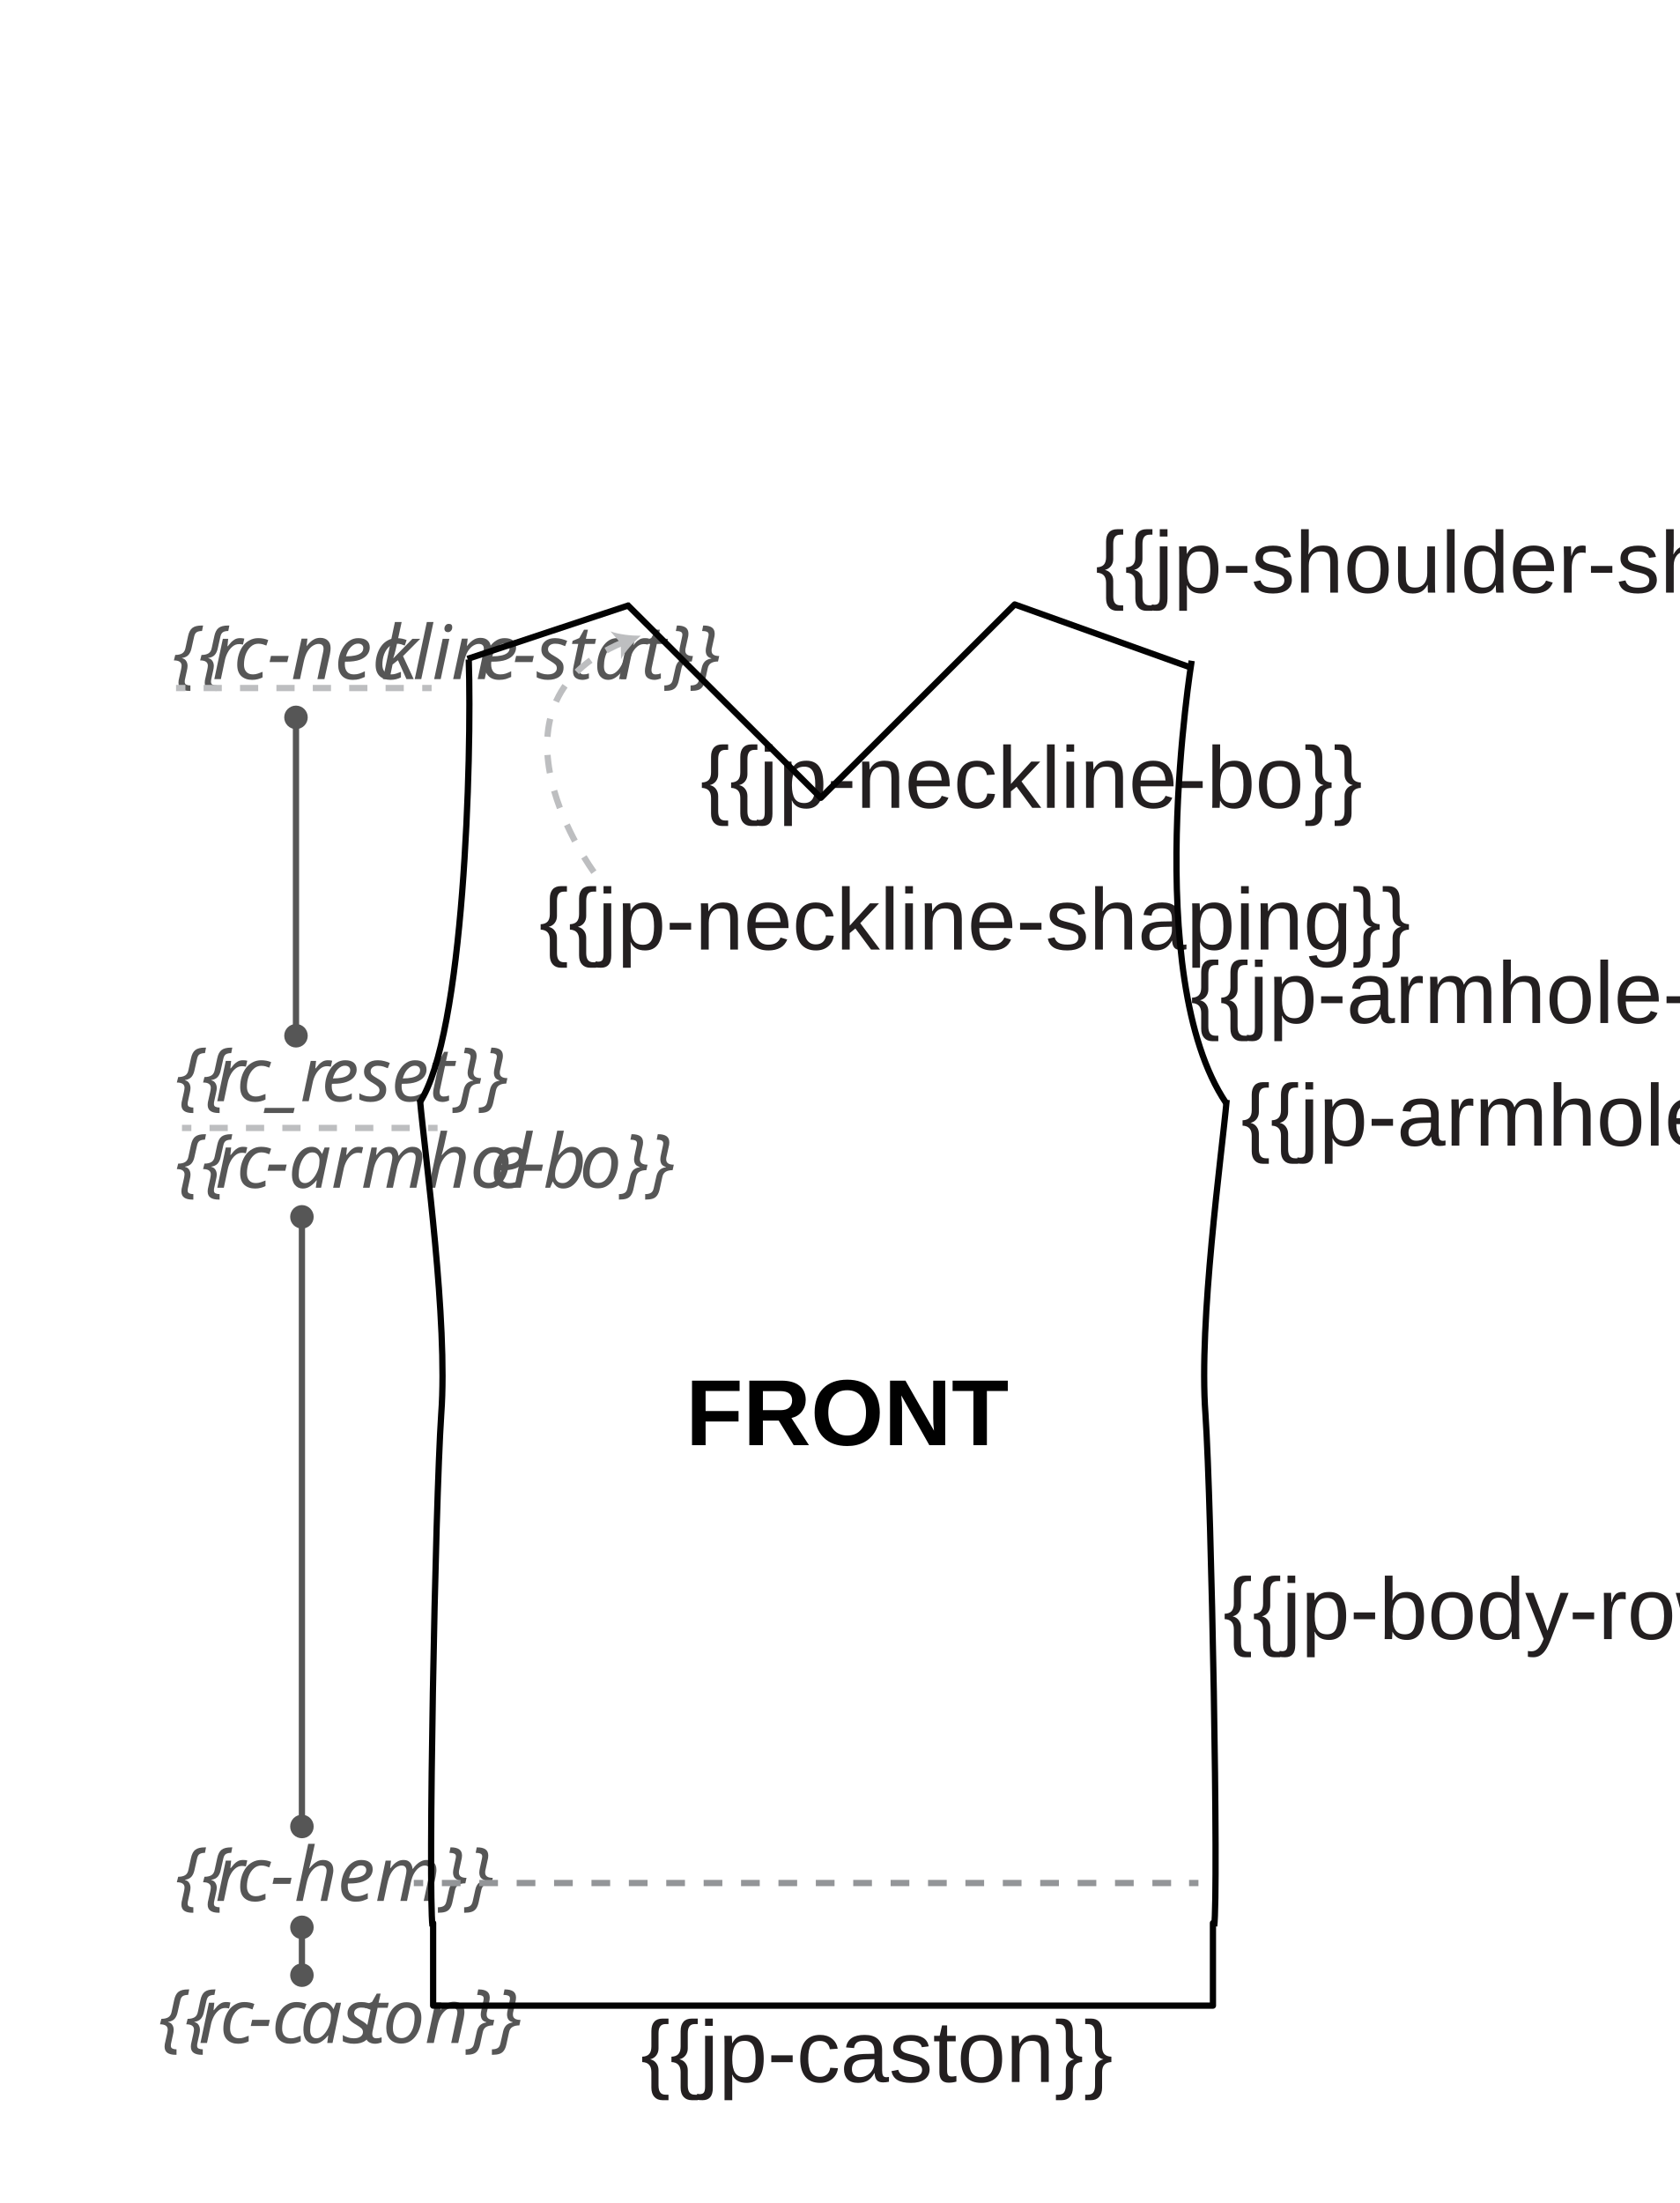
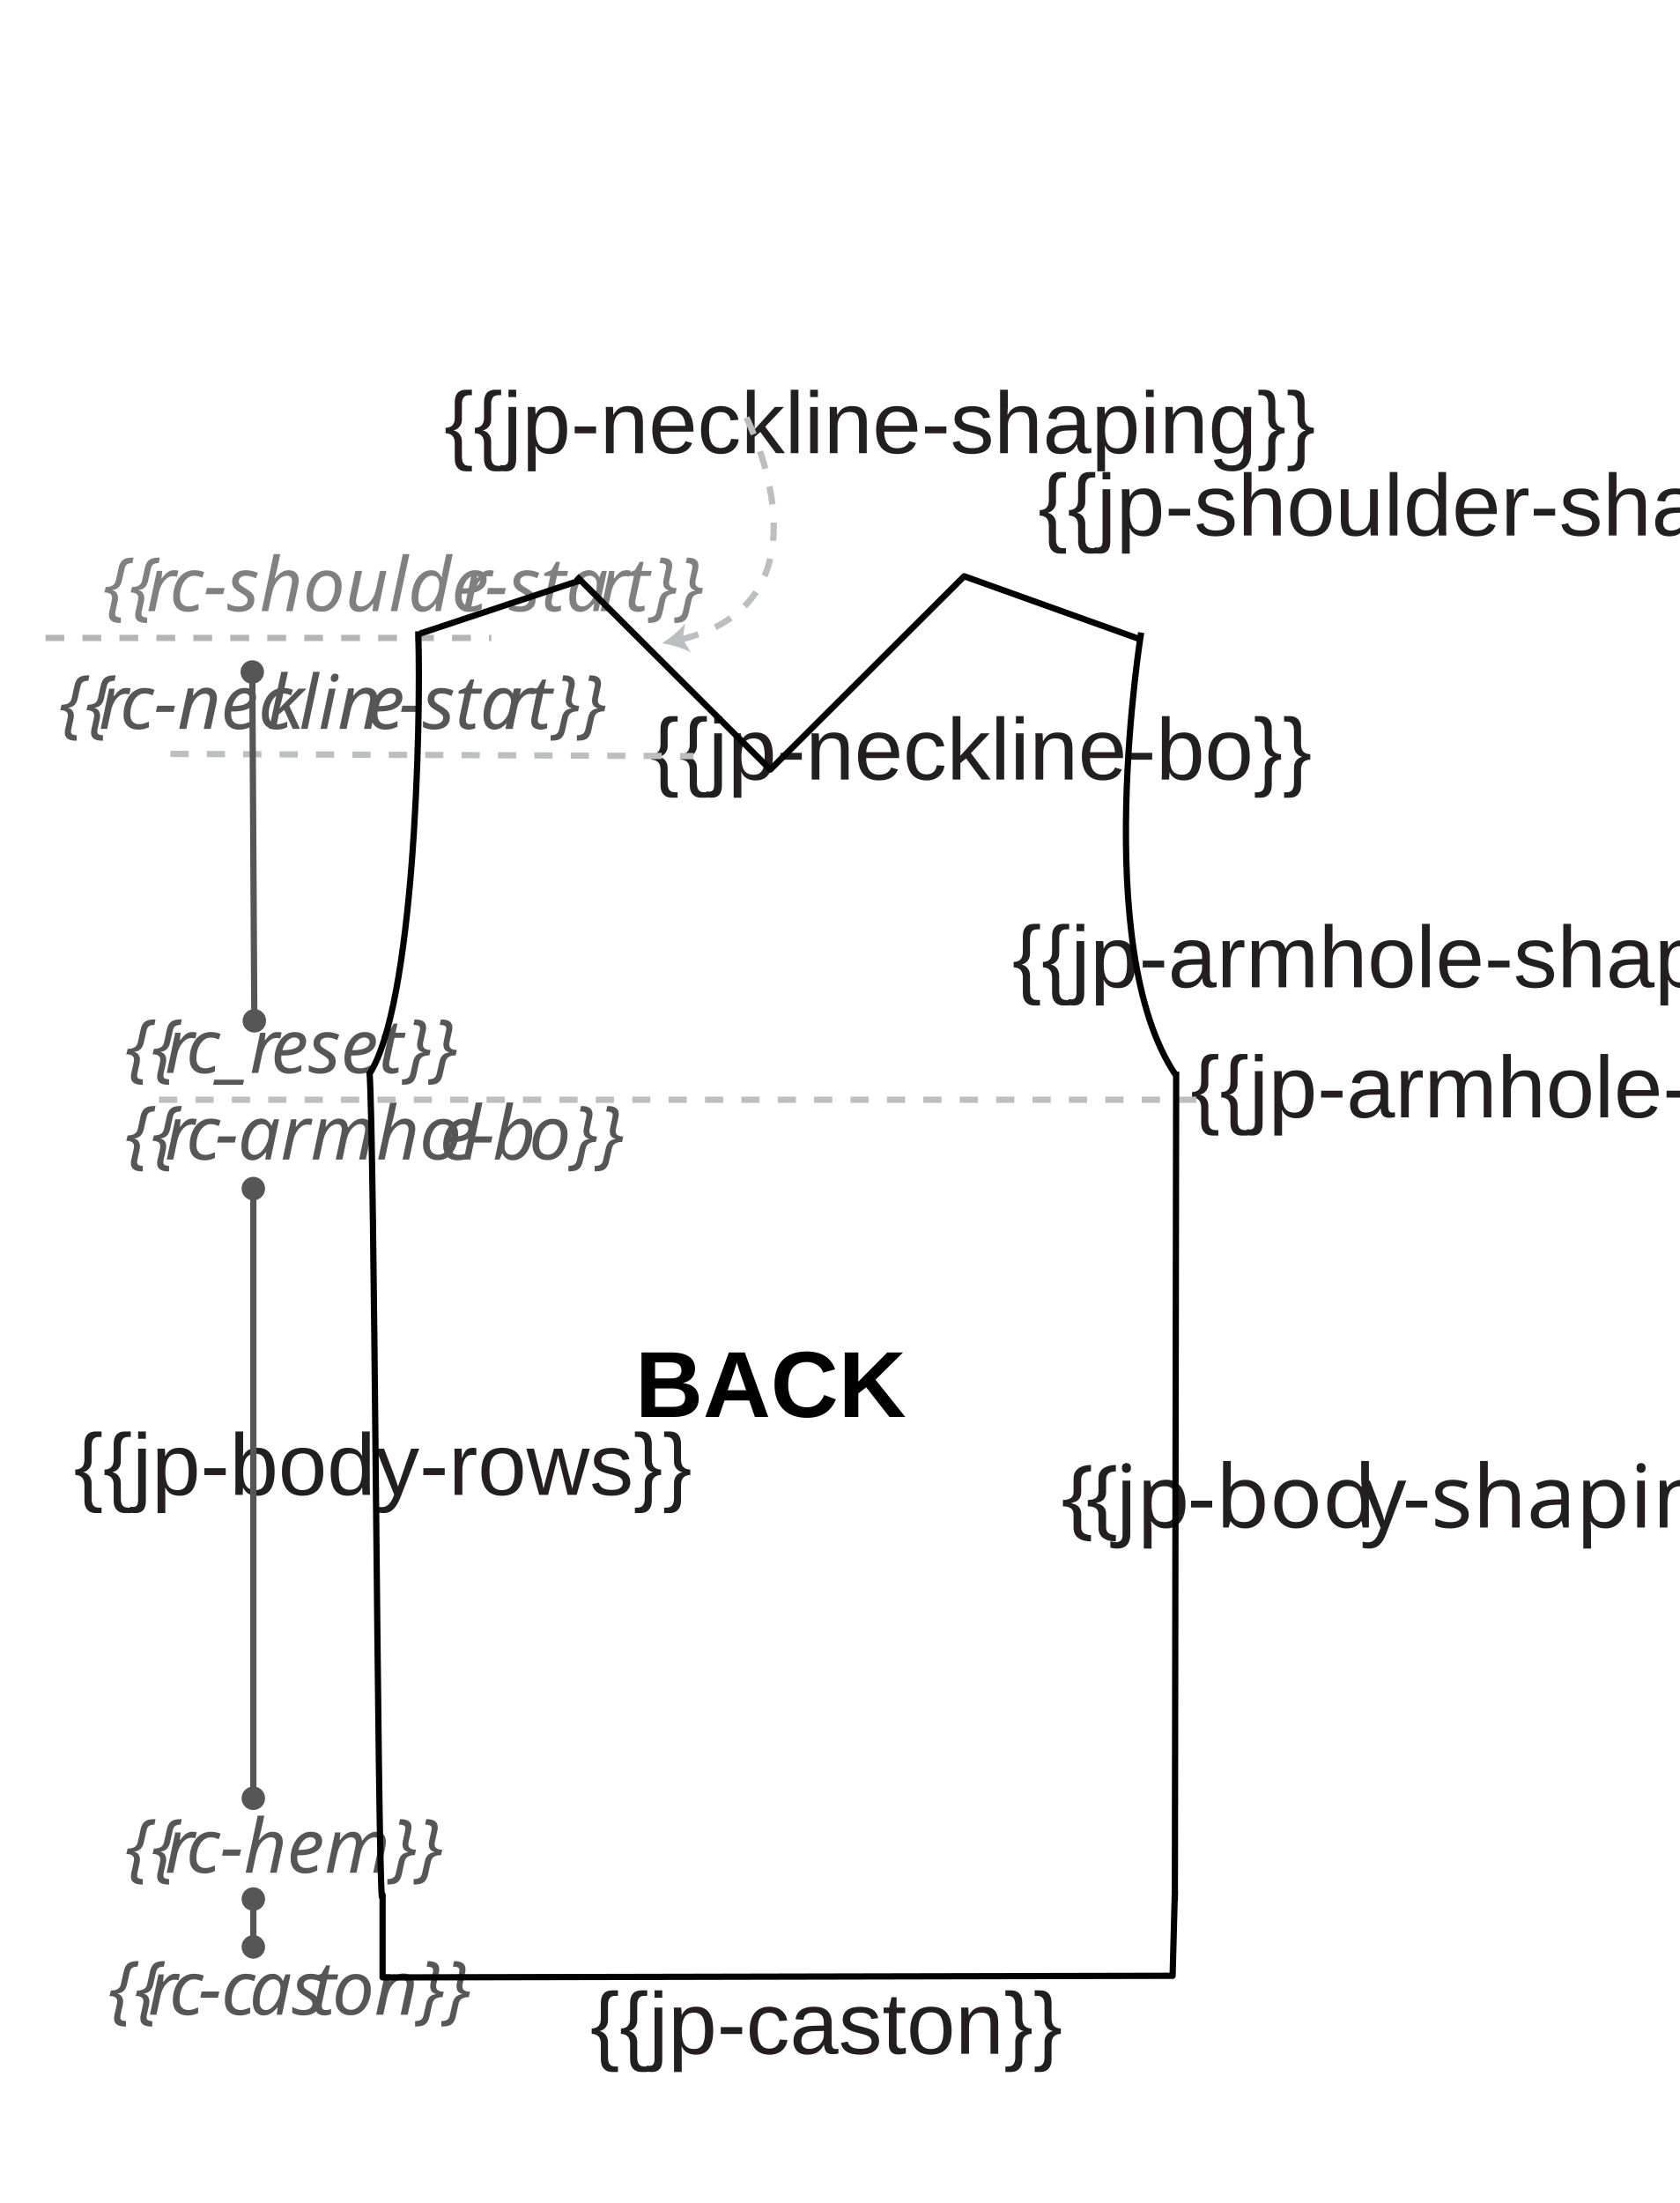
- <svg xmlns="http://www.w3.org/2000/svg" width="3.73in" height="4.89in" viewBox="0 0 268.64 352.18">
-   <g id="back_japanese-notation-layer">
-     <g id="japanese-overlay">
-       <circle id="jp-shoulder" cx="192.59" cy="100.96" r="4.28" fill="none" />
-       <circle id="jp-cast-on" cx="72.84" cy="331.93" r="4.28" fill="none" />
-       <circle id="jp-side-shaping" cx="199.72" cy="252.56" r="4.28" fill="none" />
-       <circle id="jp-armhole" cx="202.09" cy="176.52" r="4.28" fill="none" />
-       <circle id="jp-armhole-shaping" cx="202.09" cy="152.28" r="4.28" fill="none" />
-       <circle id="jp-neckline" cx="81.67" cy="61.16" r="4.28" fill="none" />
-       <circle id="jp-neck-center" cx="134.43" cy="116.64" r="4.28" fill="none" />
-       <circle id="jp-rows-neckine" cx="43.36" cy="108.08" r="4.28" fill="none" />
-       <circle id="jp-rows-reset" cx="43.36" cy="172.24" r="4.28" fill="none" />
-       <circle id="jp-rows-armhole-start" cx="43.36" cy="185.07" r="4.28" fill="none" />
-       <circle id="jp-rows-hem" cx="43.36" cy="301.03" r="4.28" fill="none" />
-       <circle id="jp-rows-cast-on" cx="43.83" cy="321" r="4.28" fill="none" />
-     </g>
-     <text transform="translate(102.46 332.84)" fill="#231f20" font-family="ArialMT, Arial" font-size="14">
+ <svg xmlns="http://www.w3.org/2000/svg" id="sleeveless_copy" width="3.73in" height="4.89in" viewBox="0 0 268.64 352.18">
+   <g id="jp_notation_copy">
+     <text transform="translate(190.38 178.63)" fill="#231f20" font-family="ArialMT, Arial" font-size="14">
+       <tspan x="0" y="0">{{jp-armhole-bo}}</tspan>
+     </text>
+     <text transform="translate(11.8 238.98)" fill="#231f20" font-family="ArialMT, Arial" font-size="14">
+       <tspan x="0" y="0">{{jp-body-rows}}</tspan>
+     </text>
+     <text transform="translate(166.02 85.6)" fill="#231f20" font-family="ArialMT, Arial" font-size="14">
+       <tspan x="0" y="0">{{jp-shoulder-shaping}}</tspan>
+     </text>
+     <text transform="translate(103.92 124.62)" fill="#231f20" font-family="ArialMT, Arial" font-size="14">
+       <tspan x="0" y="0">{{jp-neckline-bo}}</tspan>
+     </text>
+     <text transform="translate(161.86 157.83)" fill="#231f20" font-family="ArialMT, Arial" font-size="14">
+       <tspan x="0" y="0">{{jp-armhole-shaping}}</tspan>
+     </text>
+     <text transform="translate(71.02 72.44)" fill="#231f20" font-family="ArialMT, Arial" font-size="14">
+       <tspan x="0" y="0">{{jp-neckline-shaping}}</tspan>
+     </text>
+     <text transform="translate(94.38 328.33)" fill="#231f20" font-family="ArialMT, Arial" font-size="14">
      <tspan x="0" y="0">{{jp-caston}}</tspan>
    </text>
-     <g isolation="isolate">
-       <text transform="translate(25.46 326.6)" fill="#565656" font-family="MyriadPro-It, 'Myriad Pro'" font-size="12" font-style="italic" isolation="isolate">
-         <tspan x="0" y="0">{{</tspan>
-       </text>
-       <text transform="translate(31.71 326.6)" fill="#565656" font-family="MyriadPro-It, 'Myriad Pro'" font-size="12" font-style="italic" isolation="isolate">
-         <tspan x="0" y="0">r</tspan>
-       </text>
-       <text transform="translate(35.14 326.6)" fill="#565656" font-family="MyriadPro-It, 'Myriad Pro'" font-size="12" font-style="italic" isolation="isolate">
+     <line x1="40.51" y1="189.92" x2="40.51" y2="287.57" fill="none" stroke="#565656" />
+     <path d="M38.63,190.01c0-1.04.84-1.88,1.88-1.88s1.88.84,1.88,1.88-.84,1.88-1.88,1.88-1.88-.84-1.88-1.88Z" fill="#565656" />
+     <path d="M38.63,287.48c0,1.04.84,1.88,1.88,1.88s1.88-.84,1.88-1.88-.84-1.88-1.88-1.88-1.88.84-1.88,1.88Z" fill="#565656" />
+     <path d="M119.35,66.76s15.01,29.37-10.55,35.49" fill="none" stroke="#bdbec0" stroke-dasharray="2.91 2.91" stroke-miterlimit="10" />
+     <path d="M105.83,102.83c1.29-.8,2.83-2.03,3.71-3.18l-.37,2.5,1.32,2.16c-1.26-.71-3.17-1.24-4.66-1.48Z" fill="#bdbec0" />
+     <g isolation="isolate">
+       <text transform="translate(20.07 171.53)" fill="#565656" font-family="MyriadPro-It, 'Myriad Pro'" font-size="12" font-style="italic" isolation="isolate">
+         <tspan x="0" y="0">{{</tspan>
+       </text>
+       <text transform="translate(26.32 171.53)" fill="#565656" font-family="MyriadPro-It, 'Myriad Pro'" font-size="12" font-style="italic" isolation="isolate">
+         <tspan x="0" y="0">r</tspan>
+       </text>
+       <text transform="translate(29.75 171.53)" fill="#565656" font-family="MyriadPro-It, 'Myriad Pro'" font-size="12" font-style="italic" isolation="isolate">
+         <tspan x="0" y="0">c_</tspan>
+       </text>
+       <text transform="translate(39.9 171.53)" fill="#565656" font-family="MyriadPro-It, 'Myriad Pro'" font-size="12" font-style="italic" isolation="isolate">
+         <tspan x="0" y="0">r</tspan>
+       </text>
+       <text transform="translate(43.33 171.53)" fill="#565656" font-family="MyriadPro-It, 'Myriad Pro'" font-size="12" font-style="italic" isolation="isolate">
+         <tspan x="0" y="0">eset}}</tspan>
+       </text>
+     </g>
+     <g isolation="isolate">
+       <text transform="translate(20.07 185.37)" fill="#565656" font-family="MyriadPro-It, 'Myriad Pro'" font-size="12" font-style="italic" isolation="isolate">
+         <tspan x="0" y="0">{{</tspan>
+       </text>
+       <text transform="translate(26.32 185.37)" fill="#565656" font-family="MyriadPro-It, 'Myriad Pro'" font-size="12" font-style="italic" isolation="isolate">
+         <tspan x="0" y="0">r</tspan>
+       </text>
+       <text transform="translate(29.75 185.37)" fill="#565656" font-family="MyriadPro-It, 'Myriad Pro'" font-size="12" font-style="italic" isolation="isolate">
        <tspan x="0" y="0">c</tspan>
      </text>
-       <text transform="translate(39.79 326.6)" fill="#565656" font-family="MyriadPro-It, 'Myriad Pro'" font-size="12" font-style="italic" isolation="isolate" letter-spacing=".03em">
+       <text transform="translate(34.4 185.37)" fill="#565656" font-family="MyriadPro-It, 'Myriad Pro'" font-size="12" font-style="italic" isolation="isolate" letter-spacing=".02em">
        <tspan x="0" y="0">-</tspan>
      </text>
-       <text transform="translate(43.46 326.6)" fill="#565656" font-family="MyriadPro-It, 'Myriad Pro'" font-size="12" font-style="italic" isolation="isolate" letter-spacing="-.02em">
+       <text transform="translate(38.03 185.37)" fill="#565656" font-family="MyriadPro-It, 'Myriad Pro'" font-size="12" font-style="italic" isolation="isolate">
+         <tspan x="0" y="0">armhol</tspan>
+       </text>
+       <text transform="translate(70.29 185.37)" fill="#565656" font-family="MyriadPro-It, 'Myriad Pro'" font-size="12" font-style="italic" isolation="isolate" letter-spacing="0em">
+         <tspan x="0" y="0">e</tspan>
+       </text>
+       <text transform="translate(75.39 185.37)" fill="#565656" font-family="MyriadPro-It, 'Myriad Pro'" font-size="12" font-style="italic" isolation="isolate">
+         <tspan x="0" y="0">-</tspan>
+       </text>
+       <text transform="translate(78.76 185.37)" fill="#565656" font-family="MyriadPro-It, 'Myriad Pro'" font-size="12" font-style="italic" isolation="isolate">
+         <tspan x="0" y="0">b</tspan>
+       </text>
+       <text transform="translate(84.57 185.37)" fill="#565656" font-family="MyriadPro-It, 'Myriad Pro'" font-size="12" font-style="italic" isolation="isolate">
+         <tspan x="0" y="0">o}}</tspan>
+       </text>
+     </g>
+     <g isolation="isolate">
+       <text transform="translate(17.38 322.08)" fill="#565656" font-family="MyriadPro-It, 'Myriad Pro'" font-size="12" font-style="italic" isolation="isolate">
+         <tspan x="0" y="0">{{</tspan>
+       </text>
+       <text transform="translate(23.63 322.08)" fill="#565656" font-family="MyriadPro-It, 'Myriad Pro'" font-size="12" font-style="italic" isolation="isolate">
+         <tspan x="0" y="0">r</tspan>
+       </text>
+       <text transform="translate(27.06 322.08)" fill="#565656" font-family="MyriadPro-It, 'Myriad Pro'" font-size="12" font-style="italic" isolation="isolate">
        <tspan x="0" y="0">c</tspan>
      </text>
-       <text transform="translate(47.94 326.6)" fill="#565656" font-family="MyriadPro-It, 'Myriad Pro'" font-size="12" font-style="italic" isolation="isolate">
+       <text transform="translate(31.71 322.08)" fill="#565656" font-family="MyriadPro-It, 'Myriad Pro'" font-size="12" font-style="italic" isolation="isolate" letter-spacing=".03em">
+         <tspan x="0" y="0">-</tspan>
+       </text>
+       <text transform="translate(35.38 322.08)" fill="#565656" font-family="MyriadPro-It, 'Myriad Pro'" font-size="12" font-style="italic" isolation="isolate" letter-spacing="-.02em">
+         <tspan x="0" y="0">c</tspan>
+       </text>
+       <text transform="translate(39.86 322.08)" fill="#565656" font-family="MyriadPro-It, 'Myriad Pro'" font-size="12" font-style="italic" isolation="isolate">
        <tspan x="0" y="0">as</tspan>
      </text>
-       <text transform="translate(57.79 326.6)" fill="#565656" font-family="MyriadPro-It, 'Myriad Pro'" font-size="12" font-style="italic" isolation="isolate">
+       <text transform="translate(49.71 322.08)" fill="#565656" font-family="MyriadPro-It, 'Myriad Pro'" font-size="12" font-style="italic" isolation="isolate">
        <tspan x="0" y="0">t</tspan>
      </text>
-       <text transform="translate(61.19 326.6)" fill="#565656" font-family="MyriadPro-It, 'Myriad Pro'" font-size="12" font-style="italic" isolation="isolate">
+       <text transform="translate(53.11 322.08)" fill="#565656" font-family="MyriadPro-It, 'Myriad Pro'" font-size="12" font-style="italic" isolation="isolate">
        <tspan x="0" y="0">on}}</tspan>
      </text>
    </g>
-     <g isolation="isolate">
-       <text transform="translate(28.15 303.89)" fill="#565656" font-family="MyriadPro-It, 'Myriad Pro'" font-size="12" font-style="italic" isolation="isolate">
-         <tspan x="0" y="0">{{</tspan>
-       </text>
-       <text transform="translate(34.4 303.89)" fill="#565656" font-family="MyriadPro-It, 'Myriad Pro'" font-size="12" font-style="italic" isolation="isolate">
-         <tspan x="0" y="0">r</tspan>
-       </text>
-       <text transform="translate(37.83 303.89)" fill="#565656" font-family="MyriadPro-It, 'Myriad Pro'" font-size="12" font-style="italic" isolation="isolate">
+     <line x1="40.51" y1="303.5" x2="40.51" y2="311.34" fill="none" stroke="#565656" />
+     <path d="M38.63,303.59c0-1.04.84-1.88,1.88-1.88s1.88.84,1.88,1.88-.84,1.88-1.88,1.88-1.88-.84-1.88-1.88Z" fill="#565656" />
+     <path d="M38.63,311.24c0,1.04.84,1.88,1.88,1.88s1.88-.84,1.88-1.88-.84-1.88-1.88-1.88-1.88.84-1.88,1.88Z" fill="#565656" />
+     <g isolation="isolate">
+       <text transform="translate(20.07 299.38)" fill="#565656" font-family="MyriadPro-It, 'Myriad Pro'" font-size="12" font-style="italic" isolation="isolate">
+         <tspan x="0" y="0">{{</tspan>
+       </text>
+       <text transform="translate(26.32 299.38)" fill="#565656" font-family="MyriadPro-It, 'Myriad Pro'" font-size="12" font-style="italic" isolation="isolate">
+         <tspan x="0" y="0">r</tspan>
+       </text>
+       <text transform="translate(29.75 299.38)" fill="#565656" font-family="MyriadPro-It, 'Myriad Pro'" font-size="12" font-style="italic" isolation="isolate">
        <tspan x="0" y="0">c-hem}}</tspan>
      </text>
    </g>
-     <g isolation="isolate">
-       <text transform="translate(27.68 108.56)" fill="#565656" font-family="MyriadPro-It, 'Myriad Pro'" font-size="12" font-style="italic" isolation="isolate">
-         <tspan x="0" y="0">{{</tspan>
-       </text>
-       <text transform="translate(33.93 108.56)" fill="#565656" font-family="MyriadPro-It, 'Myriad Pro'" font-size="12" font-style="italic" isolation="isolate">
-         <tspan x="0" y="0">r</tspan>
-       </text>
-       <text transform="translate(37.36 108.56)" fill="#565656" font-family="MyriadPro-It, 'Myriad Pro'" font-size="12" font-style="italic" isolation="isolate">
-         <tspan x="0" y="0">c-nec</tspan>
-       </text>
-       <text transform="translate(60.9 108.56)" fill="#565656" font-family="MyriadPro-It, 'Myriad Pro'" font-size="12" font-style="italic" isolation="isolate">
-         <tspan x="0" y="0">k</tspan>
-       </text>
-       <text transform="translate(65.99 108.56)" fill="#565656" font-family="MyriadPro-It, 'Myriad Pro'" font-size="12" font-style="italic" isolation="isolate">
-         <tspan x="0" y="0">lin</tspan>
-       </text>
-       <text transform="translate(76.9 108.56)" fill="#565656" font-family="MyriadPro-It, 'Myriad Pro'" font-size="12" font-style="italic" isolation="isolate" letter-spacing="0em">
-         <tspan x="0" y="0">e</tspan>
-       </text>
-       <text transform="translate(82 108.56)" fill="#565656" font-family="MyriadPro-It, 'Myriad Pro'" font-size="12" font-style="italic" isolation="isolate">
-         <tspan x="0" y="0">-sta</tspan>
-       </text>
-       <text transform="translate(98.66 108.56)" fill="#565656" font-family="MyriadPro-It, 'Myriad Pro'" font-size="12" font-style="italic" isolation="isolate" letter-spacing=".03em">
-         <tspan x="0" y="0">r</tspan>
-       </text>
-       <text transform="translate(102.44 108.56)" fill="#565656" font-family="MyriadPro-It, 'Myriad Pro'" font-size="12" font-style="italic" isolation="isolate">
-         <tspan x="0" y="0">t}}</tspan>
-       </text>
-     </g>
-     <g isolation="isolate">
-       <text transform="translate(28.15 189.88)" fill="#565656" font-family="MyriadPro-It, 'Myriad Pro'" font-size="12" font-style="italic" isolation="isolate">
-         <tspan x="0" y="0">{{</tspan>
-       </text>
-       <text transform="translate(34.4 189.88)" fill="#565656" font-family="MyriadPro-It, 'Myriad Pro'" font-size="12" font-style="italic" isolation="isolate">
-         <tspan x="0" y="0">r</tspan>
-       </text>
-       <text transform="translate(37.83 189.88)" fill="#565656" font-family="MyriadPro-It, 'Myriad Pro'" font-size="12" font-style="italic" isolation="isolate">
-         <tspan x="0" y="0">c</tspan>
-       </text>
-       <text transform="translate(42.48 189.88)" fill="#565656" font-family="MyriadPro-It, 'Myriad Pro'" font-size="12" font-style="italic" isolation="isolate" letter-spacing=".02em">
-         <tspan x="0" y="0">-</tspan>
-       </text>
-       <text transform="translate(46.11 189.88)" fill="#565656" font-family="MyriadPro-It, 'Myriad Pro'" font-size="12" font-style="italic" isolation="isolate">
-         <tspan x="0" y="0">armhol</tspan>
-       </text>
-       <text transform="translate(78.37 189.88)" fill="#565656" font-family="MyriadPro-It, 'Myriad Pro'" font-size="12" font-style="italic" isolation="isolate" letter-spacing="0em">
-         <tspan x="0" y="0">e</tspan>
-       </text>
-       <text transform="translate(83.47 189.88)" fill="#565656" font-family="MyriadPro-It, 'Myriad Pro'" font-size="12" font-style="italic" isolation="isolate">
-         <tspan x="0" y="0">-</tspan>
-       </text>
-       <text transform="translate(86.84 189.88)" fill="#565656" font-family="MyriadPro-It, 'Myriad Pro'" font-size="12" font-style="italic" isolation="isolate">
-         <tspan x="0" y="0">b</tspan>
-       </text>
-       <text transform="translate(92.65 189.88)" fill="#565656" font-family="MyriadPro-It, 'Myriad Pro'" font-size="12" font-style="italic" isolation="isolate">
-         <tspan x="0" y="0">o}}</tspan>
-       </text>
-     </g>
-     <g isolation="isolate">
-       <text transform="translate(28.15 176.04)" fill="#565656" font-family="MyriadPro-It, 'Myriad Pro'" font-size="12" font-style="italic" isolation="isolate">
-         <tspan x="0" y="0">{{</tspan>
-       </text>
-       <text transform="translate(34.4 176.04)" fill="#565656" font-family="MyriadPro-It, 'Myriad Pro'" font-size="12" font-style="italic" isolation="isolate">
-         <tspan x="0" y="0">r</tspan>
-       </text>
-       <text transform="translate(37.83 176.04)" fill="#565656" font-family="MyriadPro-It, 'Myriad Pro'" font-size="12" font-style="italic" isolation="isolate">
-         <tspan x="0" y="0">c_</tspan>
-       </text>
-       <text transform="translate(47.98 176.04)" fill="#565656" font-family="MyriadPro-It, 'Myriad Pro'" font-size="12" font-style="italic" isolation="isolate">
-         <tspan x="0" y="0">r</tspan>
-       </text>
-       <text transform="translate(51.41 176.04)" fill="#565656" font-family="MyriadPro-It, 'Myriad Pro'" font-size="12" font-style="italic" isolation="isolate">
-         <tspan x="0" y="0">eset}}</tspan>
-       </text>
-     </g>
-     <text transform="translate(190.38 163.54)" fill="#231f20" font-family="ArialMT, Arial" font-size="14">
-       <tspan x="0" y="0">{{jp-armhole-shaping}}</tspan>
-     </text>
-     <text transform="translate(86.22 151.8)" fill="#231f20" font-family="ArialMT, Arial" font-size="14">
-       <tspan x="0" y="0">{{jp-neckline-shaping}}</tspan>
-     </text>
-     <line x1="66.17" y1="301.03" x2="67.67" y2="301.03" fill="none" stroke="#939598" stroke-miterlimit="10" />
-     <line x1="70.66" y1="301.03" x2="188.64" y2="301.03" fill="none" stroke="#939598" stroke-dasharray="2.99 2.99" stroke-miterlimit="10" />
-     <line x1="190.14" y1="301.03" x2="191.64" y2="301.03" fill="none" stroke="#939598" stroke-miterlimit="10" />
-     <line x1="29.1" y1="180.32" x2="30.6" y2="180.32" fill="none" stroke="#bdbec0" stroke-miterlimit="10" />
-     <line x1="33.51" y1="180.32" x2="67.02" y2="180.32" fill="none" stroke="#bdbec0" stroke-dasharray="2.91 2.91" stroke-miterlimit="10" />
-     <line x1="68.47" y1="180.32" x2="69.97" y2="180.32" fill="none" stroke="#bdbec0" stroke-miterlimit="10" />
-     <line x1="28.15" y1="109.99" x2="29.65" y2="109.99" fill="none" stroke="#bdbec0" stroke-miterlimit="10" />
-     <line x1="32.56" y1="109.99" x2="66.07" y2="109.99" fill="none" stroke="#bdbec0" stroke-dasharray="2.91 2.91" stroke-miterlimit="10" />
-     <line x1="67.52" y1="109.99" x2="69.02" y2="109.99" fill="none" stroke="#bdbec0" stroke-miterlimit="10" />
-     <line x1="47.33" y1="114.59" x2="47.33" y2="165.67" fill="none" stroke="#565656" />
-     <circle cx="47.33" cy="114.68" r="1.88" fill="#565656" />
-     <path d="M45.45,165.58c0,1.04.84,1.88,1.88,1.88s1.88-.84,1.88-1.88-.84-1.88-1.88-1.88-1.88.84-1.88,1.88Z" fill="#565656" />
-     <line x1="48.28" y1="194.43" x2="48.28" y2="292.09" fill="none" stroke="#565656" />
-     <circle cx="48.28" cy="194.53" r="1.88" fill="#565656" />
-     <circle cx="48.28" cy="291.99" r="1.88" fill="#565656" />
-     <line x1="48.28" y1="308.02" x2="48.28" y2="315.85" fill="none" stroke="#565656" />
-     <path d="M46.4,308.11c0-1.04.84-1.88,1.88-1.88s1.88.84,1.88,1.88-.84,1.88-1.88,1.88-1.88-.84-1.88-1.88Z" fill="#565656" />
-     <circle cx="48.28" cy="315.76" r="1.88" fill="#565656" />
-     <text transform="translate(198.46 183.14)" fill="#231f20" font-family="ArialMT, Arial" font-size="14">
-       <tspan x="0" y="0">{{jp-armhole-bo}}</tspan>
-     </text>
-     <text transform="translate(195.6 262.03)" fill="#231f20" font-family="ArialMT, Arial" font-size="14">
-       <tspan x="0" y="0">{{jp-body-rows}}</tspan>
-     </text>
-     <text transform="translate(175.17 94.74)" fill="#231f20" font-family="ArialMT, Arial" font-size="14">
-       <tspan x="0" y="0">{{jp-shoulder-shaping}}</tspan>
-     </text>
-     <text transform="translate(112 129.14)" fill="#231f20" font-family="ArialMT, Arial" font-size="14">
-       <tspan x="0" y="0">{{jp-neckline-bo}}</tspan>
-     </text>
-     <path d="M94.97,139.42s-19.57-26.54,4.65-36.73" fill="none" stroke="#bdbec0" stroke-dasharray="2.91 2.91" stroke-miterlimit="10" />
-     <path d="M102.46,101.64c-1.14,1-2.47,2.47-3.15,3.74l-.04-2.53-1.65-1.92c1.36.5,3.33.71,4.84.7Z" fill="#bdbec0" />
+     <line id="jp_armhole_line" x1="25.43" y1="175.81" x2="191.74" y2="175.81" fill="none" stroke="#bdbec0" stroke-dasharray="2.91 2.91" stroke-miterlimit="10" />
+     <g id="neckline_start_FRONT">
+       <g isolation="isolate">
+         <text transform="translate(9.5 116.52)" fill="#565656" font-family="MyriadPro-It, 'Myriad Pro'" font-size="12" font-style="italic" isolation="isolate">
+           <tspan x="0" y="0">{{</tspan>
+         </text>
+         <text transform="translate(15.75 116.52)" fill="#565656" font-family="MyriadPro-It, 'Myriad Pro'" font-size="12" font-style="italic" isolation="isolate">
+           <tspan x="0" y="0">r</tspan>
+         </text>
+         <text transform="translate(19.18 116.52)" fill="#565656" font-family="MyriadPro-It, 'Myriad Pro'" font-size="12" font-style="italic" isolation="isolate">
+           <tspan x="0" y="0">c-nec</tspan>
+         </text>
+         <text transform="translate(42.72 116.52)" fill="#565656" font-family="MyriadPro-It, 'Myriad Pro'" font-size="12" font-style="italic" isolation="isolate">
+           <tspan x="0" y="0">k</tspan>
+         </text>
+         <text transform="translate(47.81 116.52)" fill="#565656" font-family="MyriadPro-It, 'Myriad Pro'" font-size="12" font-style="italic" isolation="isolate">
+           <tspan x="0" y="0">lin</tspan>
+         </text>
+         <text transform="translate(58.72 116.52)" fill="#565656" font-family="MyriadPro-It, 'Myriad Pro'" font-size="12" font-style="italic" isolation="isolate" letter-spacing="0em">
+           <tspan x="0" y="0">e</tspan>
+         </text>
+         <text transform="translate(63.82 116.52)" fill="#565656" font-family="MyriadPro-It, 'Myriad Pro'" font-size="12" font-style="italic" isolation="isolate">
+           <tspan x="0" y="0">-sta</tspan>
+         </text>
+         <text transform="translate(80.48 116.52)" fill="#565656" font-family="MyriadPro-It, 'Myriad Pro'" font-size="12" font-style="italic" isolation="isolate" letter-spacing=".03em">
+           <tspan x="0" y="0">r</tspan>
+         </text>
+         <text transform="translate(84.26 116.52)" fill="#565656" font-family="MyriadPro-It, 'Myriad Pro'" font-size="12" font-style="italic" isolation="isolate">
+           <tspan x="0" y="0">t}}</tspan>
+         </text>
+       </g>
+       <line id="jp_neckline_line" x1="27.25" y1="120.52" x2="110.89" y2="120.87" fill="none" stroke="#bdbec0" stroke-dasharray="2.91 2.91" stroke-miterlimit="10" />
+     </g>
+     <g id="japanese-TARGETS">
+       <circle id="jp-shoulder" cx="184.51" cy="96.45" r="4.28" fill="none" />
+       <circle id="jp-cast-on" cx="64.76" cy="327.42" r="4.28" fill="none" />
+       <circle id="jp-side-shaping" cx="191.64" cy="248.05" r="4.28" fill="none" />
+       <circle id="jp-armhole" cx="194.01" cy="172.01" r="4.28" fill="none" />
+       <circle id="jp-armhole-shaping" cx="194.01" cy="147.77" r="4.28" fill="none" />
+       <circle id="jp-neckline" cx="73.59" cy="56.65" r="4.28" fill="none" />
+       <circle id="jp-neck-center" cx="126.35" cy="112.13" r="4.28" fill="none" />
+       <circle id="jp-rows-neckine" cx="35.28" cy="103.57" r="4.28" fill="none" />
+       <circle id="jp-rows-reset" cx="35.28" cy="167.73" r="4.28" fill="none" />
+       <circle id="jp-rows-armhole-start" cx="35.28" cy="180.56" r="4.28" fill="none" />
+       <circle id="jp-rows-hem" cx="35.28" cy="296.52" r="4.28" fill="none" />
+       <circle id="jp-rows-cast-on" cx="35.75" cy="316.49" r="4.28" fill="none" />
+     </g>
+     <text transform="translate(16.56 97.7)" fill="gray" font-family="MyriadPro-It, 'Myriad Pro'" font-size="12" font-style="italic">
+       <tspan x="0" y="0">{{</tspan>
+       <tspan x="6.82" y="0" letter-spacing="0em">r</tspan>
+       <tspan x="10.56" y="0">c-shoulde</tspan>
+       <tspan x="57.26" y="0" letter-spacing="0em">r</tspan>
+       <tspan x="60.97" y="0">-sta</tspan>
+       <tspan x="79.15" y="0" letter-spacing=".03em">r</tspan>
+       <tspan x="83.28" y="0">t}}</tspan>
+     </text>
+     <line x1="7.28" y1="101.98" x2="78.57" y2="101.98" fill="none" stroke="#b3b4b4" stroke-dasharray="3 2.91" stroke-miterlimit="10" />
+     <text transform="translate(169.58 244.2)" fill="#231f20" font-family="MyriadPro-Regular, 'Myriad Pro'" font-size="14">
+       <tspan x="0" y="0">{</tspan>
+       <tspan x="3.98" y="0" letter-spacing=".06em">{</tspan>
+       <tspan x="8.74" y="0">j</tspan>
+       <tspan x="12.14" y="0" letter-spacing=".01em">p</tspan>
+       <tspan x="20.31" y="0">-bod</tspan>
+       <tspan x="48.16" y="0" letter-spacing="0em">y</tspan>
+       <tspan x="54.7" y="0">-shaping}}</tspan>
+     </text>
+     <line x1="40.34" y1="107.33" x2="40.67" y2="163.28" fill="none" stroke="#565656" />
+     <path d="M38.46,107.44c0-1.04.83-1.88,1.87-1.89,1.04,0,1.88.83,1.89,1.87,0,1.04-.83,1.88-1.87,1.89-1.04,0-1.88-.83-1.89-1.87Z" fill="#565656" />
+     <path d="M38.79,163.2c0,1.04.85,1.87,1.89,1.87,1.04,0,1.87-.85,1.87-1.89,0-1.04-.85-1.87-1.89-1.87-1.04,0-1.87.85-1.87,1.89Z" fill="#565656" />
  </g>
-   <g id="v-_body_only_copy">
-     <g id="back">
-       <polyline points="69.26 307.43 69.26 320.63 193.96 320.63 193.96 307.43" fill="none" stroke="#020202" stroke-linecap="round" stroke-linejoin="round" />
-       <path d="M67.16,175.83c.8,8.9,4.5,35.3,3.4,50.2-1,14.9-2.1,76.3-1.4,81.9" fill="none" stroke="#020202" />
-       <path d="M196.16,175.83c-.8,8.9-4.5,35.3-3.4,50.2,1,14.9,2.1,76.3,1.4,81.9" fill="none" stroke="#020202" />
-       <path d="M74.96,105.43c.5,15.6-.7,60.2-7.9,70.9" fill="none" stroke="#020202" stroke-linejoin="round" />
-       <path d="M190.56,105.63s-8.2,50.4,5.5,70.7" fill="none" stroke="#020202" stroke-linejoin="round" />
-       <path d="M100.26,96.63l31,30.91,31-30.91,28.2,10.1" fill="none" stroke="#020202" stroke-linejoin="round" />
-     </g>
-     <line x1="74.76" y1="105.33" x2="100.66" y2="96.73" fill="none" stroke="#020202" stroke-linejoin="round" />
+   <g id="bodies_copy">
+     <g id="straight_v">
+       <g id="back">
+         <polyline points="61.18 302.92 61.18 316.12 187.51 315.86 187.87 302.41" fill="none" stroke="#020202" stroke-linecap="round" stroke-linejoin="round" />
+         <path d="M59.08,171.32c.8,8.9,1.3,126.5,2,132.1" fill="none" stroke="#020202" />
+         <path d="M188.08,171.32l-.21,132.51" fill="none" stroke="#020202" />
+         <path d="M66.88,100.92c.5,15.6-.7,60.2-7.9,70.9" fill="none" stroke="#020202" stroke-linejoin="round" />
+         <path d="M182.48,101.12s-8.2,50.4,5.5,70.7" fill="none" stroke="#020202" stroke-linejoin="round" />
+         <path d="M92.18,92.12l31,30.91,31-30.91,28.2,10.1" fill="none" stroke="#020202" stroke-linejoin="round" />
+       </g>
+       <line x1="67.15" y1="101.29" x2="93.05" y2="92.69" fill="none" stroke="#020202" stroke-linejoin="round" />
+     </g>
    <g isolation="isolate">
      <g isolation="isolate">
        <g isolation="isolate">
          <g isolation="isolate">
            <g isolation="isolate">
              <g isolation="isolate">
                <g isolation="isolate">
-                   <text transform="translate(109.66 231.03)" fill="#010101" font-family="Arial-BoldMT, Arial" font-size="15" font-weight="700" isolation="isolate">
-                     <tspan x="0" y="0">FRONT</tspan>
+                   <text transform="translate(101.58 226.52)" fill="#010101" font-family="Arial-BoldMT, Arial" font-size="15" font-weight="700" isolation="isolate">
+                     <tspan x="0" y="0">BACK</tspan>
                  </text>
                </g>
              </g>
            </g>
          </g>
        </g>
      </g>
    </g>
  </g>
</svg>
